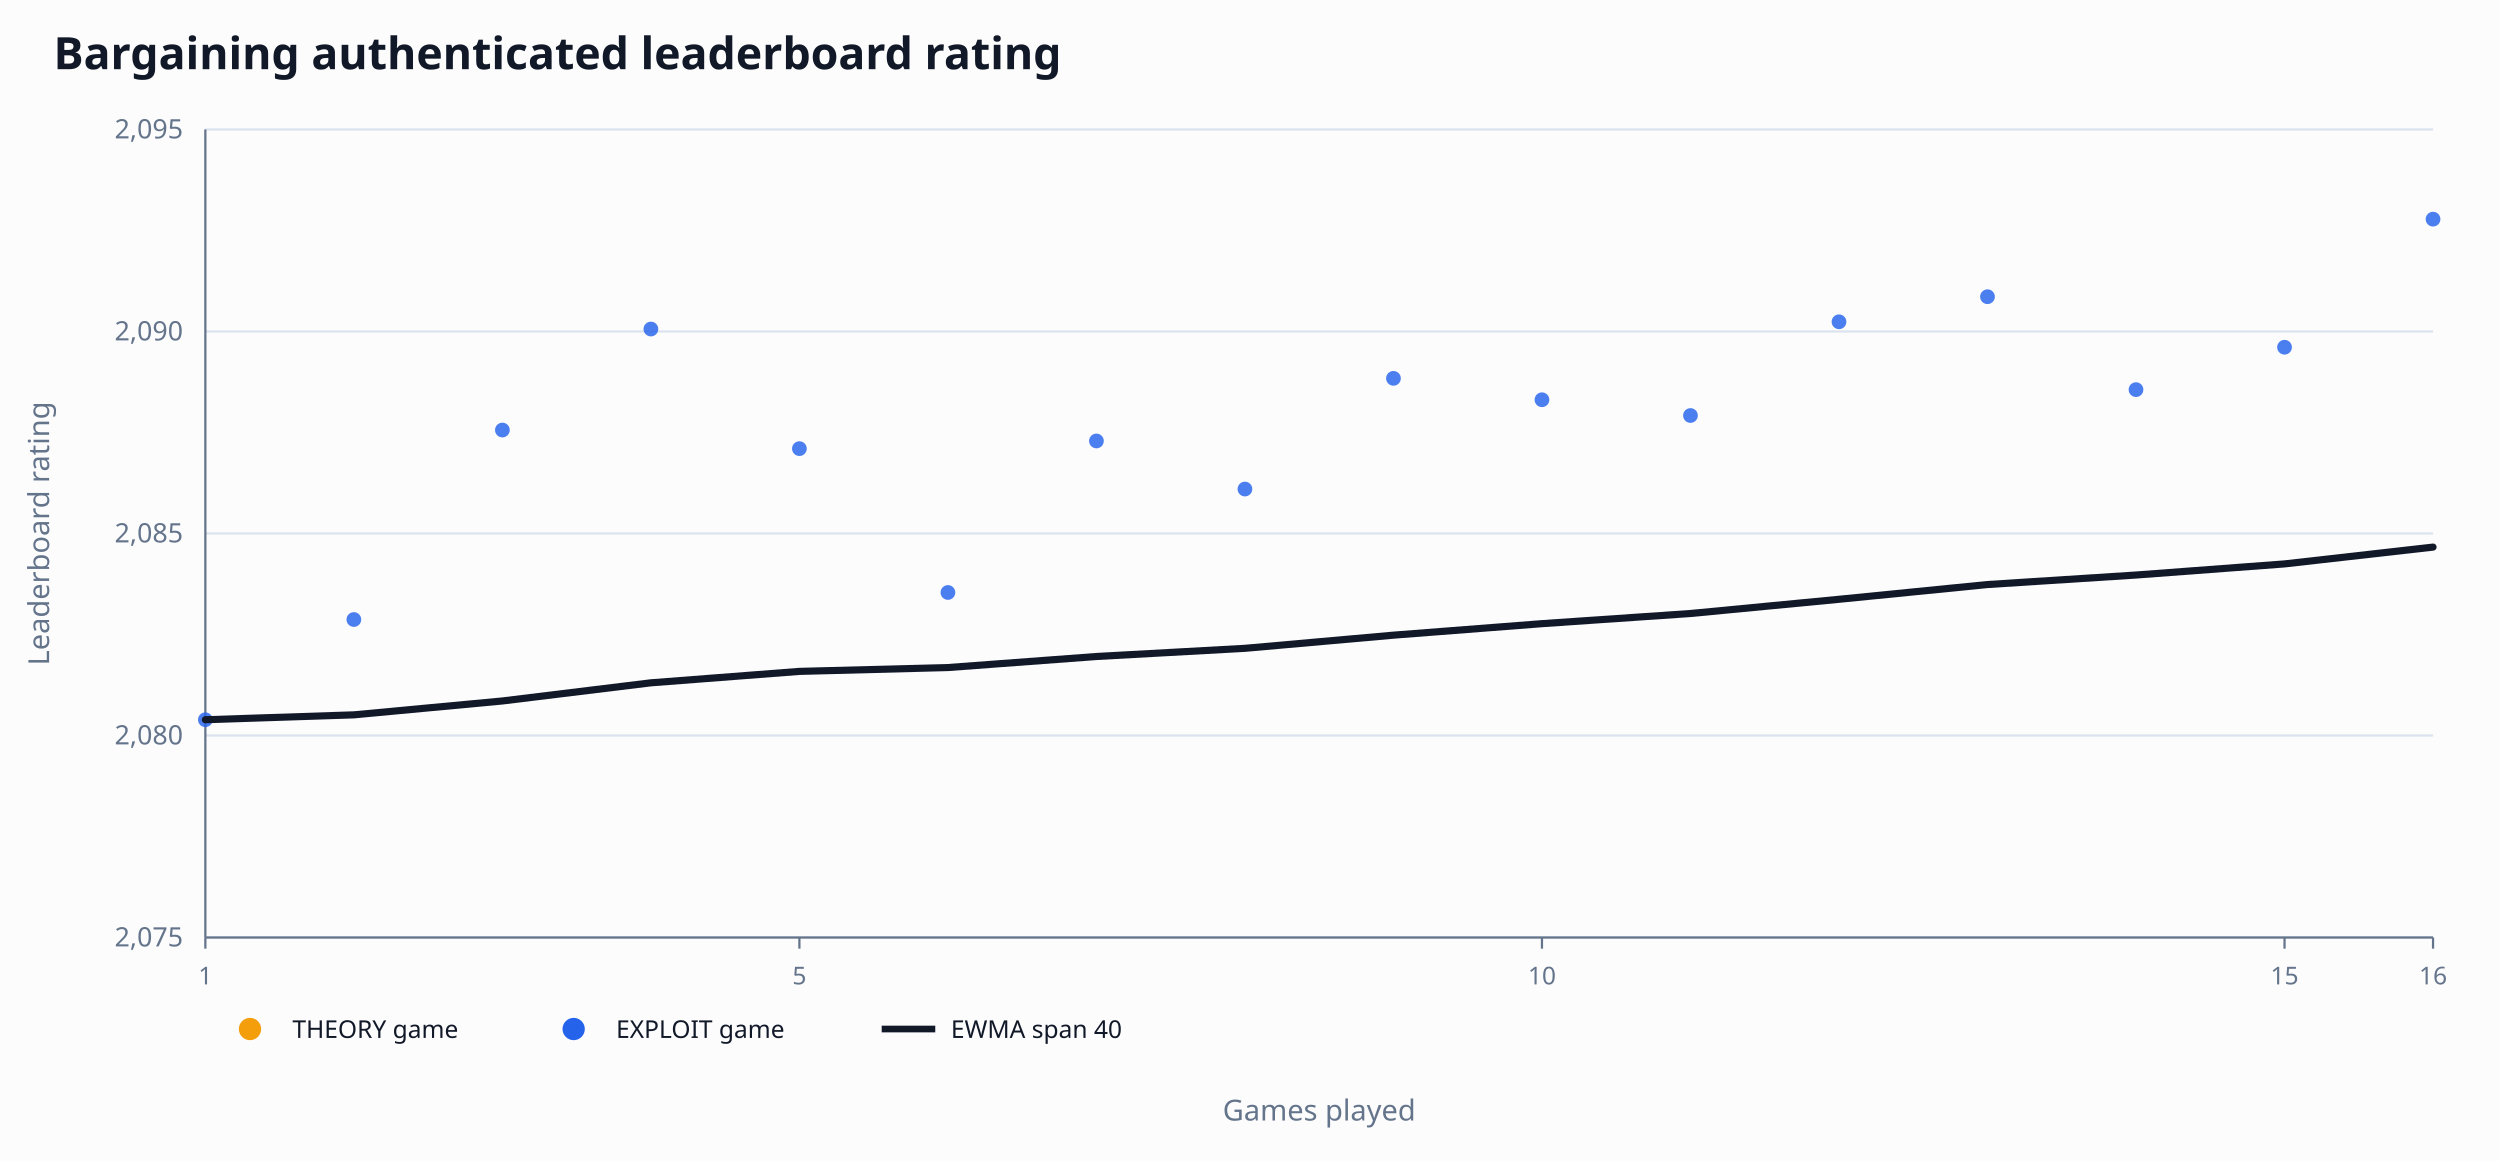
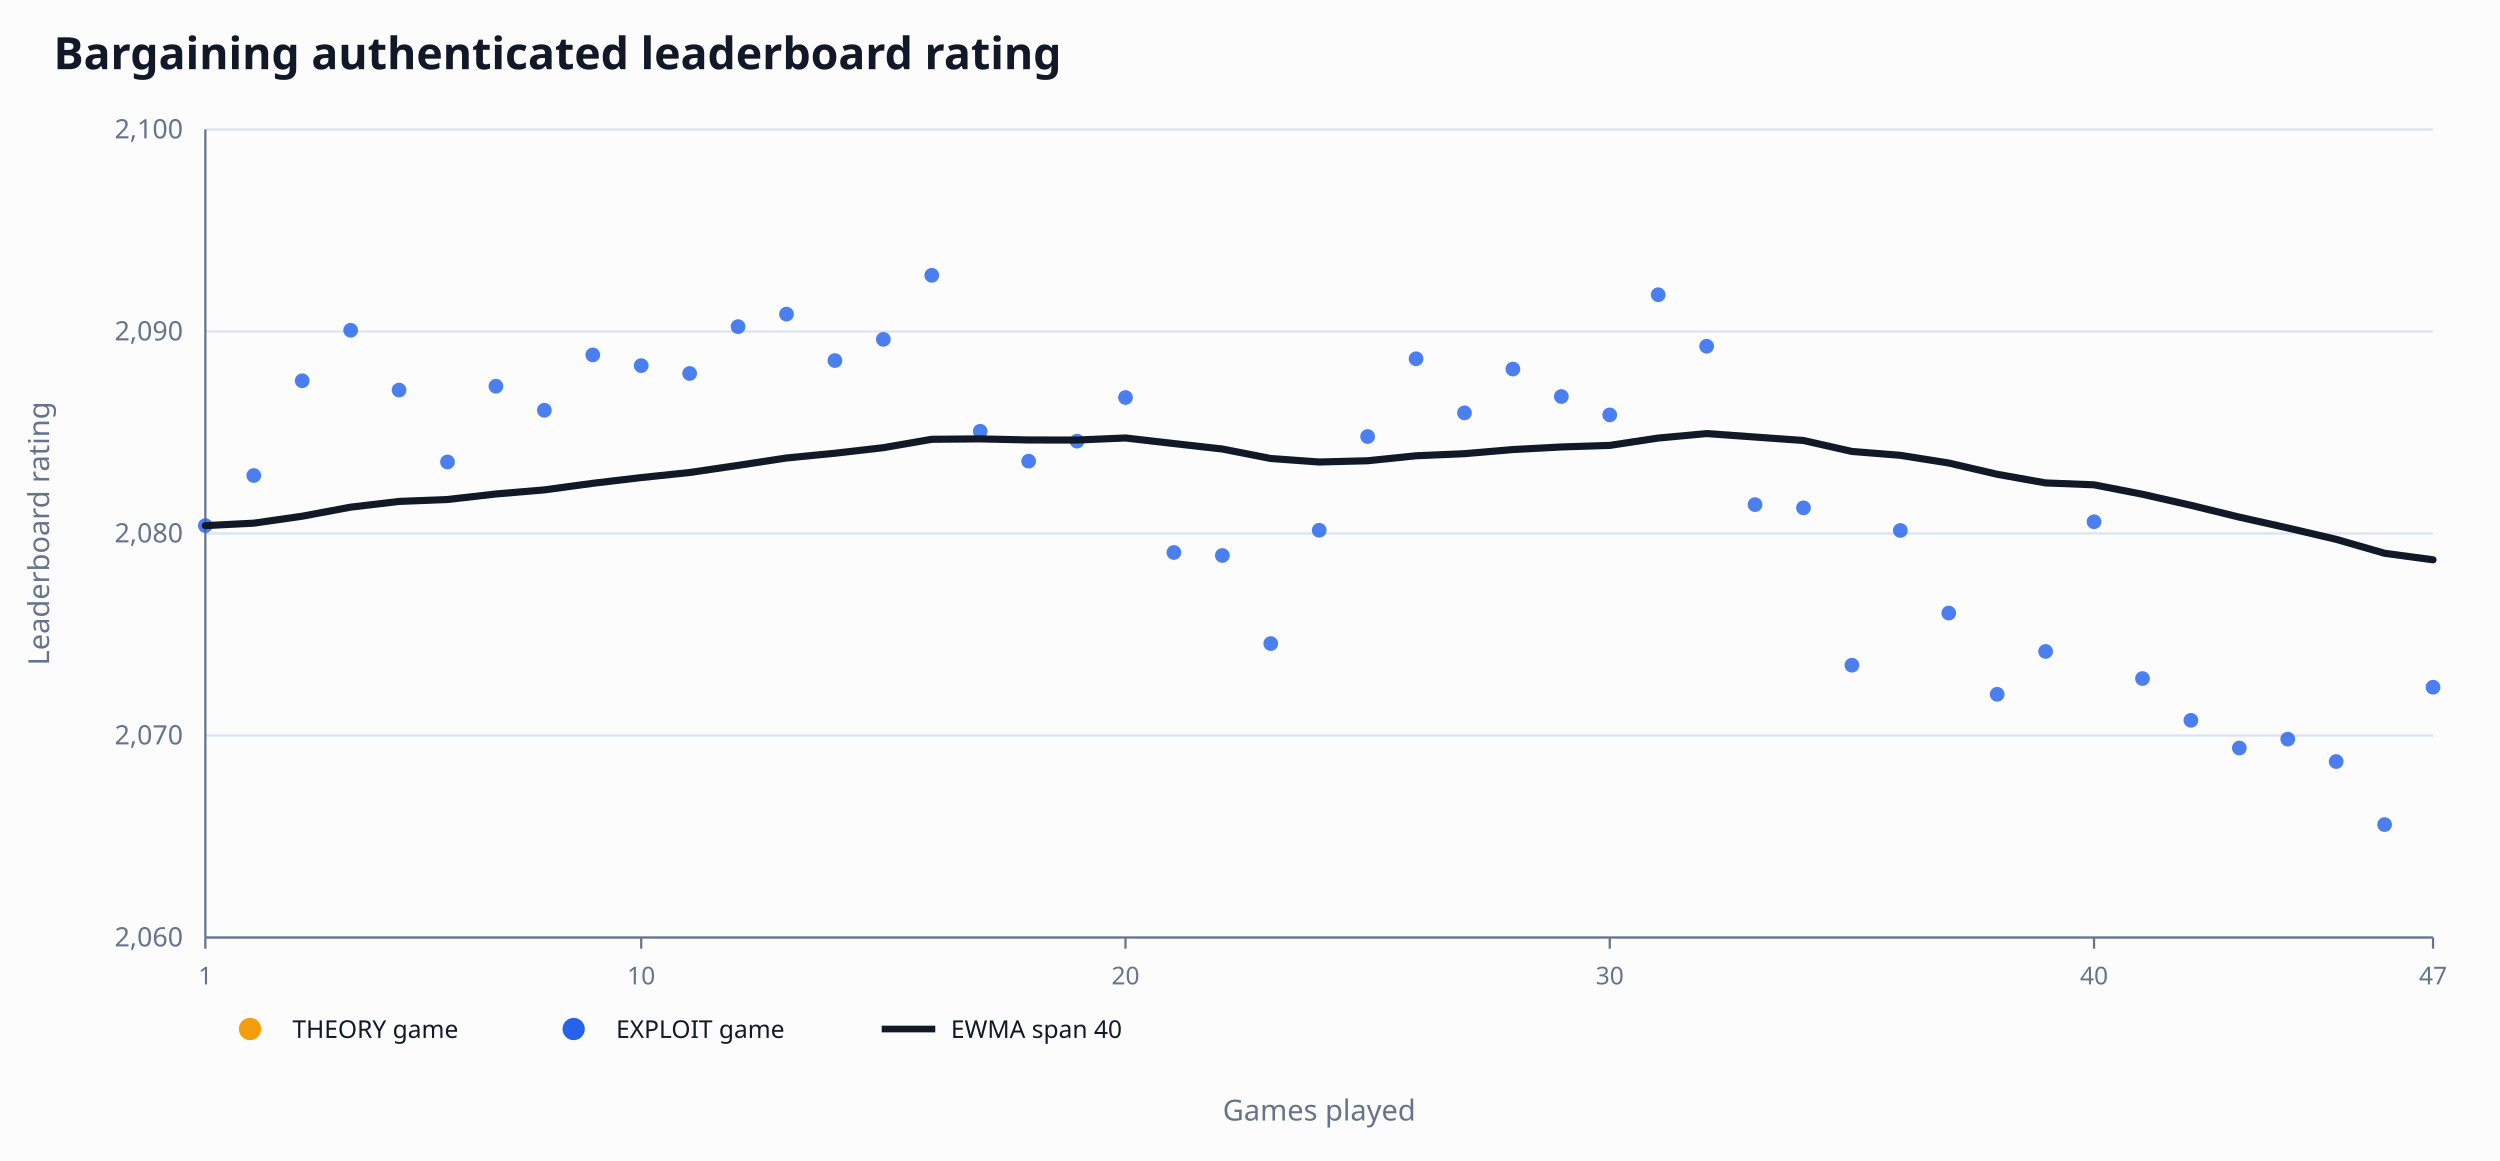
<svg xmlns="http://www.w3.org/2000/svg" width="1120" height="520" viewBox="0 0 1120 520">
  <rect width="100%" height="100%" fill="#fcfcfd" />
  <text x="24" y="31" font-family="system-ui,sans-serif" font-size="20" font-weight="700" fill="#111827">Bargaining authenticated leaderboard rating</text>
  <line x1="92" y1="420.00" x2="1090" y2="420.00" stroke="#dbe3ee" stroke-width="1" />
-   <text x="82" y="424.00" text-anchor="end" font-family="system-ui,sans-serif" font-size="12" fill="#64748b">2,075</text>
+   <text x="82" y="424.00" text-anchor="end" font-family="system-ui,sans-serif" font-size="12" fill="#64748b">2,060</text>
  <line x1="92" y1="329.50" x2="1090" y2="329.50" stroke="#dbe3ee" stroke-width="1" />
-   <text x="82" y="333.50" text-anchor="end" font-family="system-ui,sans-serif" font-size="12" fill="#64748b">2,080</text>
+   <text x="82" y="333.50" text-anchor="end" font-family="system-ui,sans-serif" font-size="12" fill="#64748b">2,070</text>
  <line x1="92" y1="239.00" x2="1090" y2="239.00" stroke="#dbe3ee" stroke-width="1" />
-   <text x="82" y="243.00" text-anchor="end" font-family="system-ui,sans-serif" font-size="12" fill="#64748b">2,085</text>
+   <text x="82" y="243.00" text-anchor="end" font-family="system-ui,sans-serif" font-size="12" fill="#64748b">2,080</text>
  <line x1="92" y1="148.50" x2="1090" y2="148.50" stroke="#dbe3ee" stroke-width="1" />
  <text x="82" y="152.50" text-anchor="end" font-family="system-ui,sans-serif" font-size="12" fill="#64748b">2,090</text>
  <line x1="92" y1="58.00" x2="1090" y2="58.00" stroke="#dbe3ee" stroke-width="1" />
-   <text x="82" y="62.00" text-anchor="end" font-family="system-ui,sans-serif" font-size="12" fill="#64748b">2,095</text>
+   <text x="82" y="62.00" text-anchor="end" font-family="system-ui,sans-serif" font-size="12" fill="#64748b">2,100</text>
  <line x1="92.00" y1="420" x2="92.00" y2="425" stroke="#64748b" />
  <text x="92.00" y="441" text-anchor="middle" font-family="system-ui,sans-serif" font-size="11" fill="#64748b">1</text>
-   <line x1="358.13" y1="420" x2="358.13" y2="425" stroke="#64748b" />
-   <text x="358.13" y="441" text-anchor="middle" font-family="system-ui,sans-serif" font-size="11" fill="#64748b">5</text>
-   <line x1="690.80" y1="420" x2="690.80" y2="425" stroke="#64748b" />
-   <text x="690.80" y="441" text-anchor="middle" font-family="system-ui,sans-serif" font-size="11" fill="#64748b">10</text>
-   <line x1="1023.47" y1="420" x2="1023.47" y2="425" stroke="#64748b" />
-   <text x="1023.47" y="441" text-anchor="middle" font-family="system-ui,sans-serif" font-size="11" fill="#64748b">15</text>
+   <line x1="287.26" y1="420" x2="287.26" y2="425" stroke="#64748b" />
+   <text x="287.26" y="441" text-anchor="middle" font-family="system-ui,sans-serif" font-size="11" fill="#64748b">10</text>
+   <line x1="504.22" y1="420" x2="504.22" y2="425" stroke="#64748b" />
+   <text x="504.22" y="441" text-anchor="middle" font-family="system-ui,sans-serif" font-size="11" fill="#64748b">20</text>
+   <line x1="721.17" y1="420" x2="721.17" y2="425" stroke="#64748b" />
+   <text x="721.17" y="441" text-anchor="middle" font-family="system-ui,sans-serif" font-size="11" fill="#64748b">30</text>
+   <line x1="938.13" y1="420" x2="938.13" y2="425" stroke="#64748b" />
+   <text x="938.13" y="441" text-anchor="middle" font-family="system-ui,sans-serif" font-size="11" fill="#64748b">40</text>
  <line x1="1090.00" y1="420" x2="1090.00" y2="425" stroke="#64748b" />
-   <text x="1090.00" y="441" text-anchor="middle" font-family="system-ui,sans-serif" font-size="11" fill="#64748b">16</text>
+   <text x="1090.00" y="441" text-anchor="middle" font-family="system-ui,sans-serif" font-size="11" fill="#64748b">47</text>
  <line x1="92" y1="58" x2="92" y2="420" stroke="#64748b" />
  <line x1="92" y1="420" x2="1090" y2="420" stroke="#64748b" />
  <text x="591.00" y="502" text-anchor="middle" font-family="system-ui,sans-serif" font-size="13" fill="#64748b">Games played</text>
  <text x="22" y="239.00" text-anchor="middle" transform="rotate(-90 22 239.00)" font-family="system-ui,sans-serif" font-size="13" fill="#64748b">Leaderboard rating</text>
-   <circle cx="92.00" cy="322.44" r="3.3" fill="#2563eb" opacity="0.82" />
-   <circle cx="158.53" cy="277.55" r="3.3" fill="#2563eb" opacity="0.82" />
-   <circle cx="225.07" cy="192.66" r="3.3" fill="#2563eb" opacity="0.82" />
-   <circle cx="291.60" cy="147.41" r="3.3" fill="#2563eb" opacity="0.82" />
-   <circle cx="358.13" cy="200.99" r="3.3" fill="#2563eb" opacity="0.82" />
-   <circle cx="424.67" cy="265.43" r="3.3" fill="#2563eb" opacity="0.82" />
-   <circle cx="491.20" cy="197.55" r="3.3" fill="#2563eb" opacity="0.82" />
-   <circle cx="557.73" cy="219.09" r="3.3" fill="#2563eb" opacity="0.82" />
-   <circle cx="624.27" cy="169.50" r="3.3" fill="#2563eb" opacity="0.82" />
-   <circle cx="690.80" cy="179.09" r="3.3" fill="#2563eb" opacity="0.82" />
-   <circle cx="757.33" cy="186.15" r="3.3" fill="#2563eb" opacity="0.82" />
-   <circle cx="823.87" cy="144.16" r="3.3" fill="#2563eb" opacity="0.82" />
-   <circle cx="890.40" cy="132.93" r="3.3" fill="#2563eb" opacity="0.82" />
-   <circle cx="956.93" cy="174.56" r="3.3" fill="#2563eb" opacity="0.82" />
-   <circle cx="1023.47" cy="155.56" r="3.3" fill="#2563eb" opacity="0.82" />
-   <circle cx="1090.00" cy="98.18" r="3.3" fill="#2563eb" opacity="0.82" />
-   <polyline points="92.00,322.44 158.53,320.25 225.07,314.03 291.60,305.90 358.13,300.78 424.67,299.06 491.20,294.11 557.73,290.45 624.27,284.55 690.80,279.40 757.33,274.85 823.87,268.48 890.40,261.87 956.93,257.61 1023.47,252.63 1090.00,245.10" fill="none" stroke="#111827" stroke-width="3.2" stroke-linejoin="round" stroke-linecap="round" />
+   <circle cx="92.00" cy="235.47" r="3.3" fill="#2563eb" opacity="0.82" />
+   <circle cx="113.70" cy="213.03" r="3.3" fill="#2563eb" opacity="0.82" />
+   <circle cx="135.39" cy="170.58" r="3.3" fill="#2563eb" opacity="0.82" />
+   <circle cx="157.09" cy="147.96" r="3.3" fill="#2563eb" opacity="0.82" />
+   <circle cx="178.78" cy="174.75" r="3.3" fill="#2563eb" opacity="0.82" />
+   <circle cx="200.48" cy="206.96" r="3.3" fill="#2563eb" opacity="0.82" />
+   <circle cx="222.17" cy="173.03" r="3.3" fill="#2563eb" opacity="0.82" />
+   <circle cx="243.87" cy="183.80" r="3.3" fill="#2563eb" opacity="0.82" />
+   <circle cx="265.57" cy="159.00" r="3.3" fill="#2563eb" opacity="0.82" />
+   <circle cx="287.26" cy="163.79" r="3.3" fill="#2563eb" opacity="0.82" />
+   <circle cx="308.96" cy="167.32" r="3.3" fill="#2563eb" opacity="0.82" />
+   <circle cx="330.65" cy="146.33" r="3.3" fill="#2563eb" opacity="0.82" />
+   <circle cx="352.35" cy="140.72" r="3.3" fill="#2563eb" opacity="0.82" />
+   <circle cx="374.04" cy="161.53" r="3.3" fill="#2563eb" opacity="0.82" />
+   <circle cx="395.74" cy="152.03" r="3.3" fill="#2563eb" opacity="0.82" />
+   <circle cx="417.43" cy="123.34" r="3.3" fill="#2563eb" opacity="0.82" />
+   <circle cx="439.13" cy="193.21" r="3.3" fill="#2563eb" opacity="0.82" />
+   <circle cx="460.83" cy="206.60" r="3.3" fill="#2563eb" opacity="0.82" />
+   <circle cx="482.52" cy="197.64" r="3.3" fill="#2563eb" opacity="0.82" />
+   <circle cx="504.22" cy="178.09" r="3.3" fill="#2563eb" opacity="0.82" />
+   <circle cx="525.91" cy="247.51" r="3.3" fill="#2563eb" opacity="0.82" />
+   <circle cx="547.61" cy="248.86" r="3.3" fill="#2563eb" opacity="0.82" />
+   <circle cx="569.30" cy="288.32" r="3.3" fill="#2563eb" opacity="0.82" />
+   <circle cx="591.00" cy="237.55" r="3.3" fill="#2563eb" opacity="0.82" />
+   <circle cx="612.70" cy="195.56" r="3.3" fill="#2563eb" opacity="0.82" />
+   <circle cx="634.39" cy="160.72" r="3.3" fill="#2563eb" opacity="0.82" />
+   <circle cx="656.09" cy="184.97" r="3.3" fill="#2563eb" opacity="0.82" />
+   <circle cx="677.78" cy="165.33" r="3.3" fill="#2563eb" opacity="0.82" />
+   <circle cx="699.48" cy="177.64" r="3.3" fill="#2563eb" opacity="0.82" />
+   <circle cx="721.17" cy="185.88" r="3.3" fill="#2563eb" opacity="0.82" />
+   <circle cx="742.87" cy="132.03" r="3.3" fill="#2563eb" opacity="0.82" />
+   <circle cx="764.57" cy="155.11" r="3.3" fill="#2563eb" opacity="0.82" />
+   <circle cx="786.26" cy="226.06" r="3.3" fill="#2563eb" opacity="0.82" />
+   <circle cx="807.96" cy="227.51" r="3.3" fill="#2563eb" opacity="0.82" />
+   <circle cx="829.65" cy="298.01" r="3.3" fill="#2563eb" opacity="0.82" />
+   <circle cx="851.35" cy="237.64" r="3.3" fill="#2563eb" opacity="0.82" />
+   <circle cx="873.04" cy="274.66" r="3.3" fill="#2563eb" opacity="0.82" />
+   <circle cx="894.74" cy="311.04" r="3.3" fill="#2563eb" opacity="0.82" />
+   <circle cx="916.43" cy="291.85" r="3.3" fill="#2563eb" opacity="0.82" />
+   <circle cx="938.13" cy="233.75" r="3.3" fill="#2563eb" opacity="0.82" />
+   <circle cx="959.83" cy="303.98" r="3.3" fill="#2563eb" opacity="0.82" />
+   <circle cx="981.52" cy="322.71" r="3.3" fill="#2563eb" opacity="0.82" />
+   <circle cx="1003.22" cy="335.11" r="3.3" fill="#2563eb" opacity="0.82" />
+   <circle cx="1024.91" cy="331.13" r="3.3" fill="#2563eb" opacity="0.82" />
+   <circle cx="1046.61" cy="341.17" r="3.3" fill="#2563eb" opacity="0.82" />
+   <circle cx="1068.30" cy="369.41" r="3.3" fill="#2563eb" opacity="0.82" />
+   <circle cx="1090.00" cy="307.87" r="3.3" fill="#2563eb" opacity="0.82" />
+   <polyline points="92.00,235.47 113.70,234.38 135.39,231.26 157.09,227.20 178.78,224.64 200.48,223.78 222.17,221.30 243.87,219.47 265.57,216.52 287.26,213.95 308.96,211.68 330.65,208.49 352.35,205.18 374.04,203.05 395.74,200.56 417.43,196.80 439.13,196.62 460.83,197.11 482.52,197.14 504.22,196.21 525.91,198.71 547.61,201.16 569.30,205.41 591.00,206.98 612.70,206.42 634.39,204.19 656.09,203.25 677.78,201.40 699.48,200.24 721.17,199.54 742.87,196.25 764.57,194.24 786.26,195.79 807.96,197.34 829.65,202.25 851.35,203.98 873.04,207.43 894.74,212.48 916.43,216.35 938.13,217.20 959.83,221.43 981.52,226.37 1003.22,231.68 1024.91,236.53 1046.61,241.63 1068.30,247.87 1090.00,250.79" fill="none" stroke="#111827" stroke-width="3.2" stroke-linejoin="round" stroke-linecap="round" />
  <circle cx="112" cy="461" r="5" fill="#f59e0b" />
  <text x="131" y="465" font-family="system-ui,sans-serif" font-size="11" fill="#111827">THEORY game</text>
  <circle cx="257" cy="461" r="5" fill="#2563eb" />
  <text x="276" y="465" font-family="system-ui,sans-serif" font-size="11" fill="#111827">EXPLOIT game</text>
  <line x1="395" y1="461" x2="419" y2="461" stroke="#111827" stroke-width="3" />
  <text x="426" y="465" font-family="system-ui,sans-serif" font-size="11" fill="#111827">EWMA span 40</text>
</svg>
